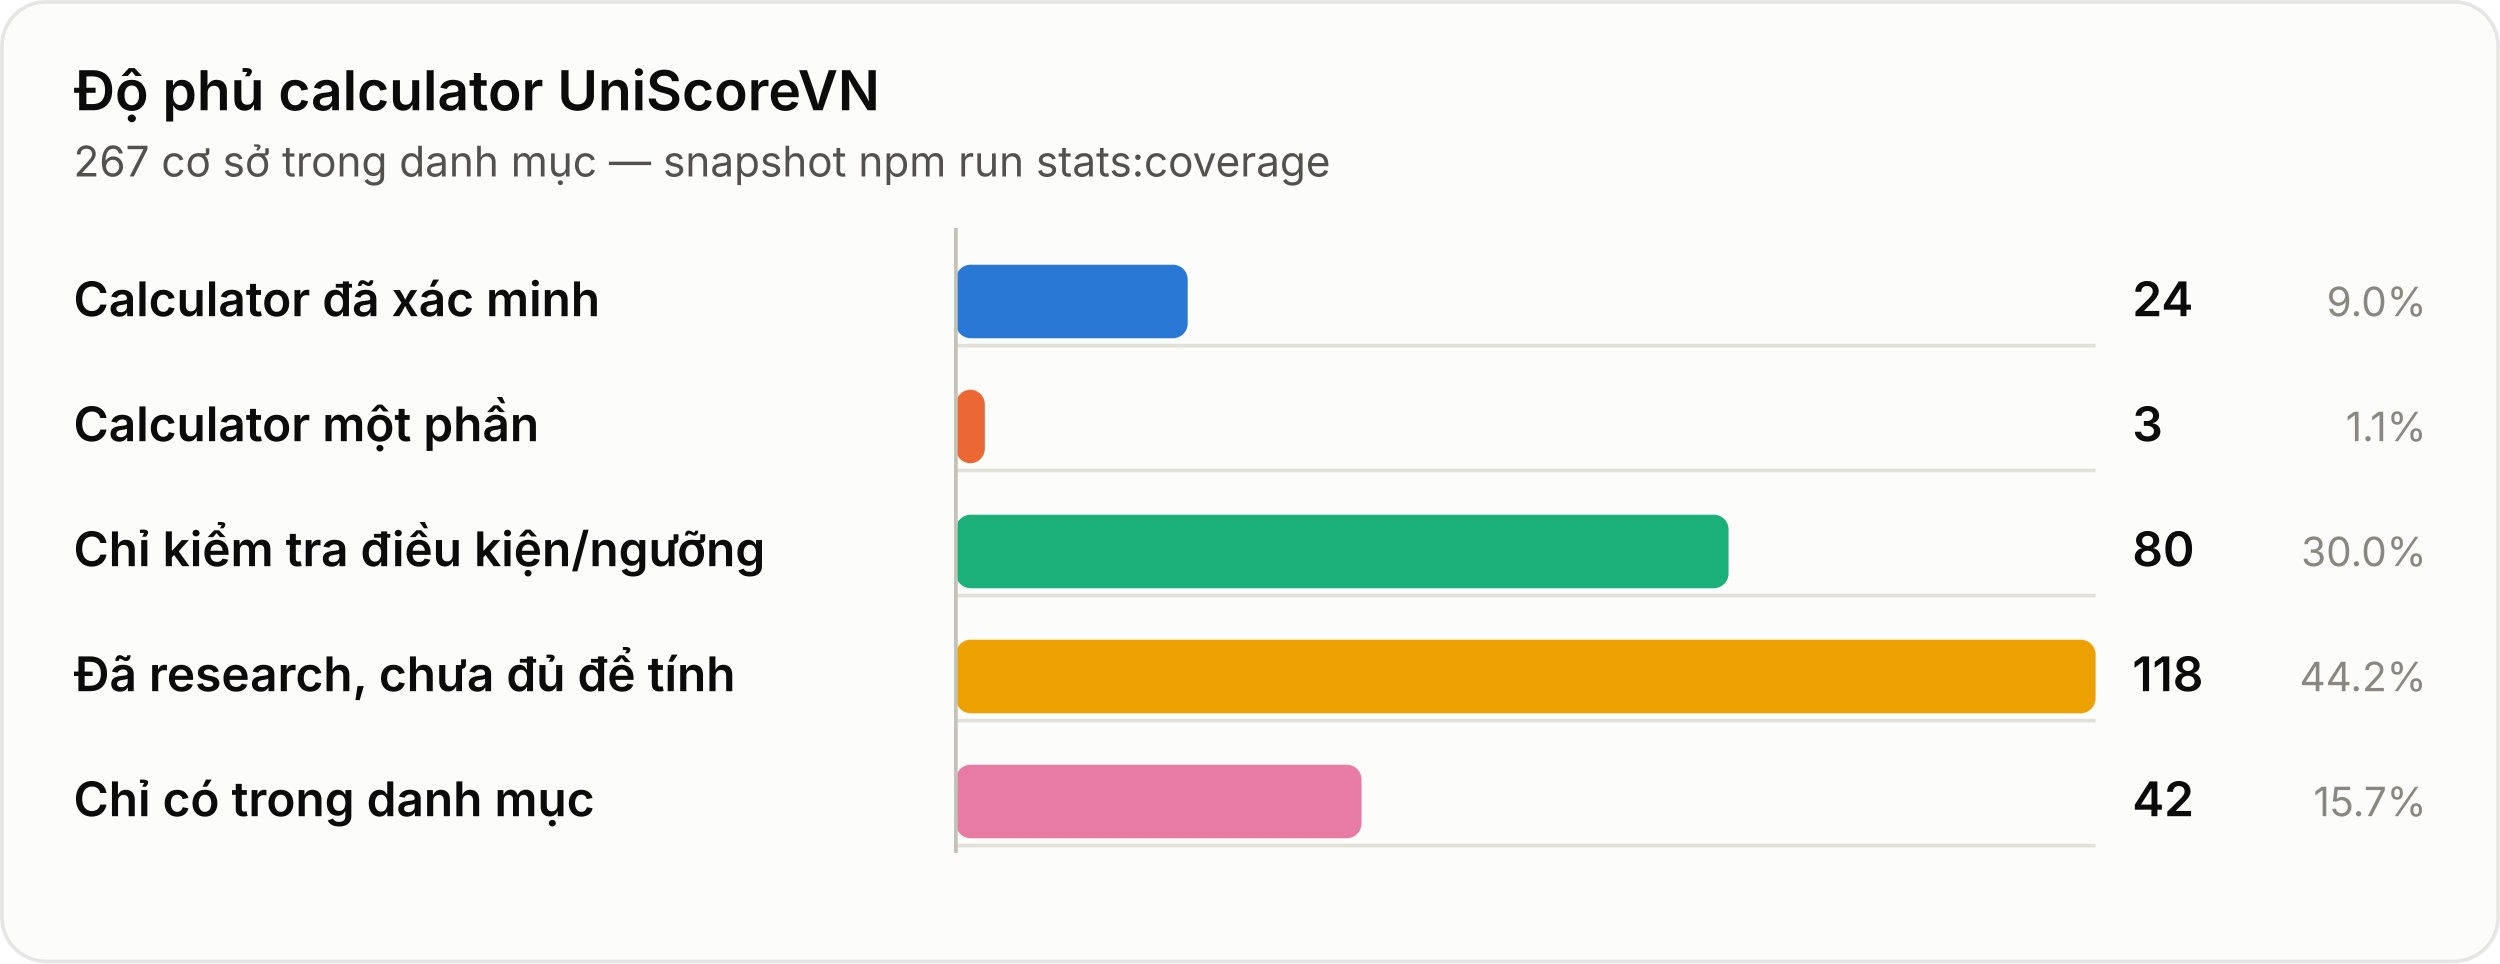
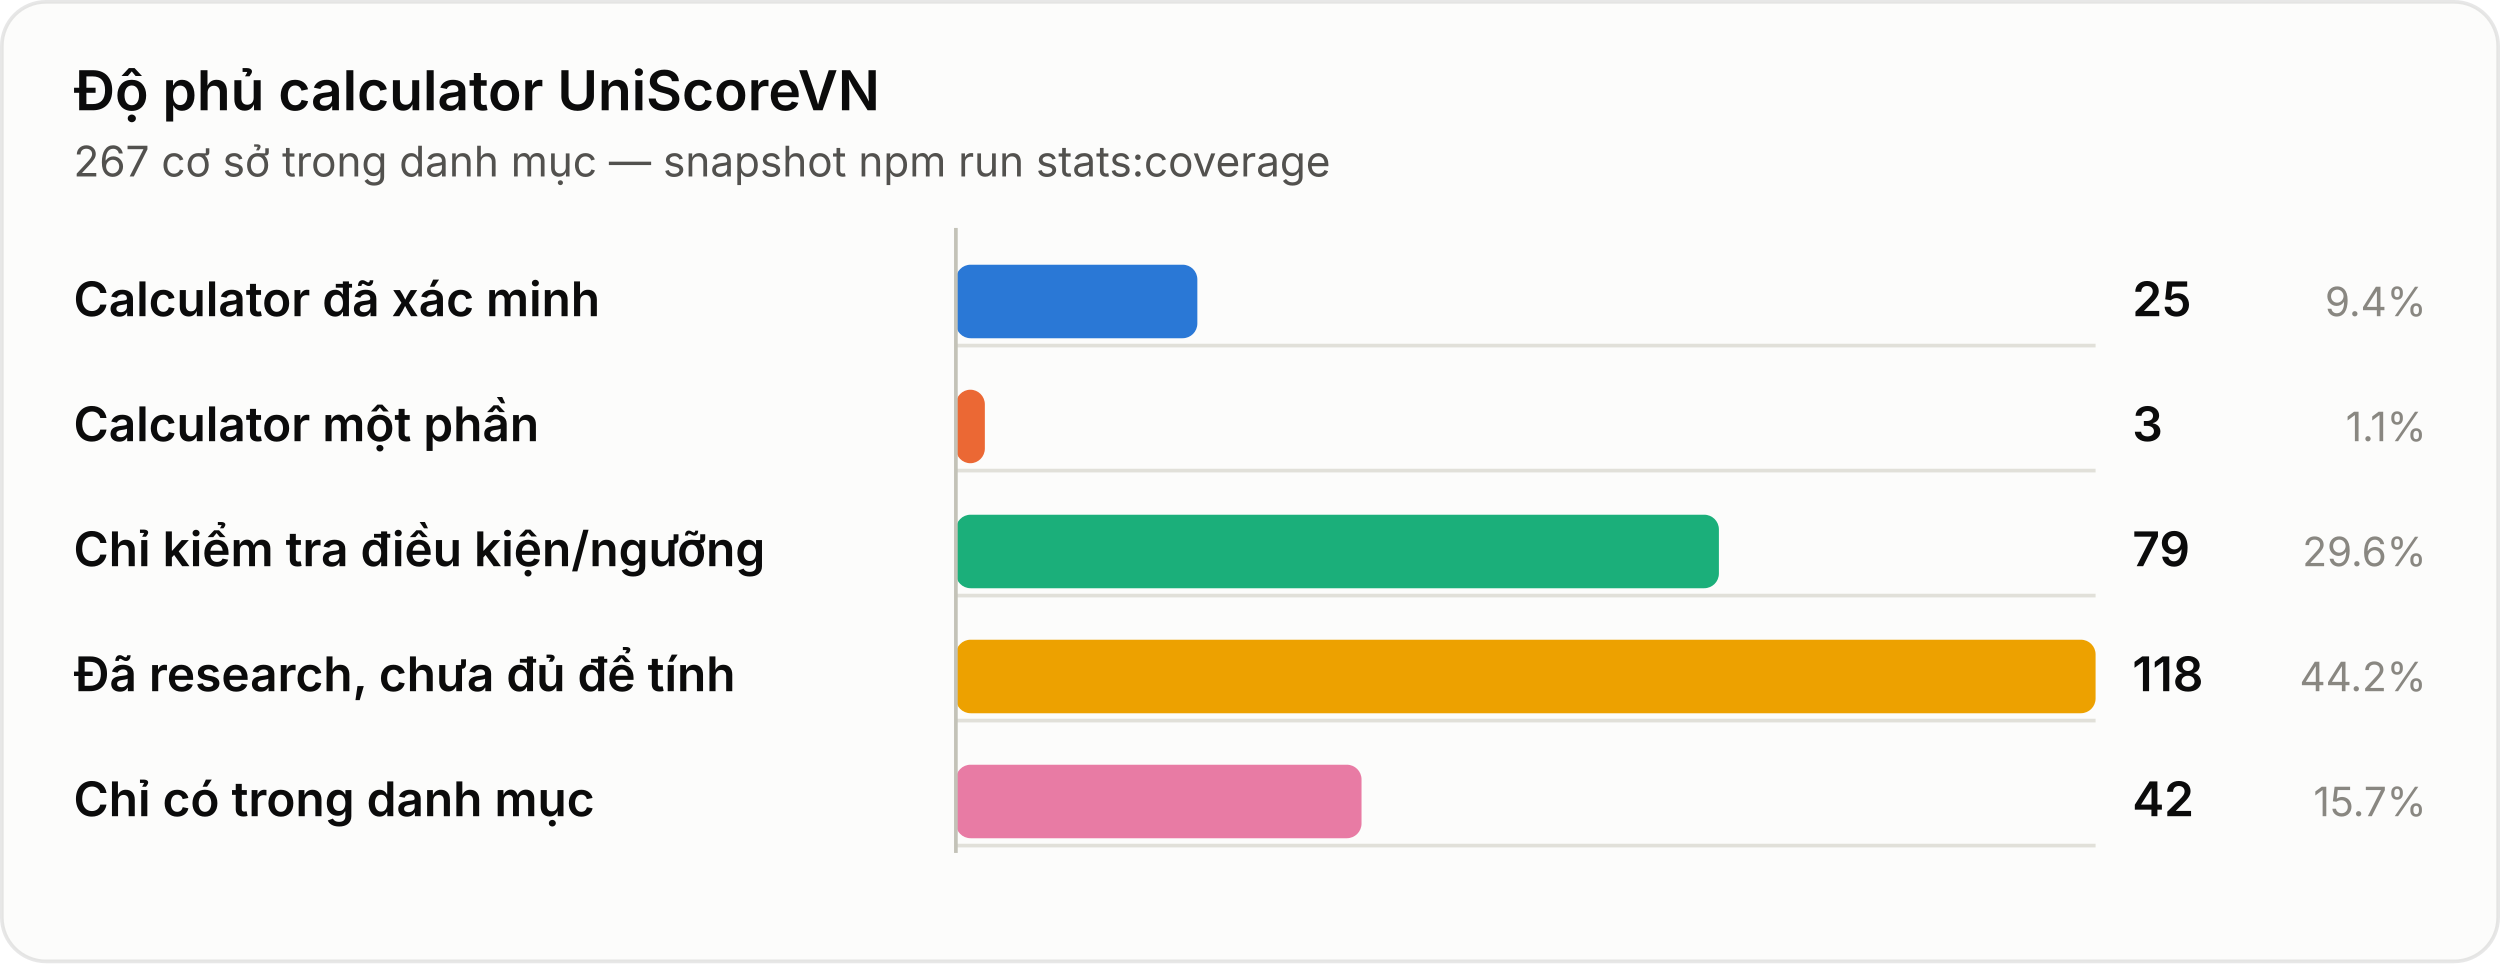
<svg xmlns="http://www.w3.org/2000/svg" width="680" height="262" viewBox="0 0 680 262" font-family="system-ui, -apple-system, Segoe UI, sans-serif">
  <rect x="0.5" y="0.5" width="679" height="261" rx="12" fill="#fcfcfb" stroke="rgba(11,11,11,0.10)" />
  <text x="20" y="30" font-size="15" font-weight="600" fill="#0b0b0b">Độ phủ calculator UniScoreVN</text>
  <text x="20" y="48" font-size="11.5" fill="#52514e">267 cơ sở trong danh mục — snapshot npm run stats:coverage</text>
  <g transform="translate(20, 10)">
    <text x="0" y="76" font-size="13" font-weight="600" fill="#0b0b0b">Calculator đã xác minh</text>
    <line x1="240" y1="84" x2="550" y2="84" stroke="#e1e0d9" stroke-width="1" />
-     <rect x="240" y="62" width="63.051" height="20" rx="4" fill="#2a78d6" />
-     <text x="560" y="76" font-size="13" font-weight="600" fill="#0b0b0b" text-anchor="start">24</text>
-     <text x="640" y="76" font-size="11" fill="#898781" text-anchor="end">9.0%</text>
+     <rect x="240" y="62" width="65.678" height="20" rx="4" fill="#2a78d6" />
+     <text x="560" y="76" font-size="13" font-weight="600" fill="#0b0b0b" text-anchor="start">25</text>
+     <text x="640" y="76" font-size="11" fill="#898781" text-anchor="end">9.4%</text>
    <text x="0" y="110" font-size="13" font-weight="600" fill="#0b0b0b">Calculator một phần</text>
    <line x1="240" y1="118" x2="550" y2="118" stroke="#e1e0d9" stroke-width="1" />
    <rect x="240" y="96" width="7.881" height="20" rx="4" fill="#eb6834" />
    <text x="560" y="110" font-size="13" font-weight="600" fill="#0b0b0b" text-anchor="start">3</text>
    <text x="640" y="110" font-size="11" fill="#898781" text-anchor="end">1.1%</text>
    <text x="0" y="144" font-size="13" font-weight="600" fill="#0b0b0b">Chỉ kiểm tra điều kiện/ngưỡng</text>
    <line x1="240" y1="152" x2="550" y2="152" stroke="#e1e0d9" stroke-width="1" />
-     <rect x="240" y="130" width="210.169" height="20" rx="4" fill="#1baf7a" />
-     <text x="560" y="144" font-size="13" font-weight="600" fill="#0b0b0b" text-anchor="start">80</text>
-     <text x="640" y="144" font-size="11" fill="#898781" text-anchor="end">30.0%</text>
+     <rect x="240" y="130" width="207.542" height="20" rx="4" fill="#1baf7a" />
+     <text x="560" y="144" font-size="13" font-weight="600" fill="#0b0b0b" text-anchor="start">79</text>
+     <text x="640" y="144" font-size="11" fill="#898781" text-anchor="end">29.6%</text>
    <text x="0" y="178" font-size="13" font-weight="600" fill="#0b0b0b">Đã research, chưa đủ để tính</text>
    <line x1="240" y1="186" x2="550" y2="186" stroke="#e1e0d9" stroke-width="1" />
    <rect x="240" y="164" width="310" height="20" rx="4" fill="#eda100" />
    <text x="560" y="178" font-size="13" font-weight="600" fill="#0b0b0b" text-anchor="start">118</text>
    <text x="640" y="178" font-size="11" fill="#898781" text-anchor="end">44.2%</text>
    <text x="0" y="212" font-size="13" font-weight="600" fill="#0b0b0b">Chỉ có trong danh mục</text>
    <line x1="240" y1="220" x2="550" y2="220" stroke="#e1e0d9" stroke-width="1" />
    <rect x="240" y="198" width="110.339" height="20" rx="4" fill="#e87ba4" />
    <text x="560" y="212" font-size="13" font-weight="600" fill="#0b0b0b" text-anchor="start">42</text>
    <text x="640" y="212" font-size="11" fill="#898781" text-anchor="end">15.7%</text>
    <line x1="240" y1="52" x2="240" y2="222" stroke="#c3c2b7" stroke-width="1" />
  </g>
</svg>
